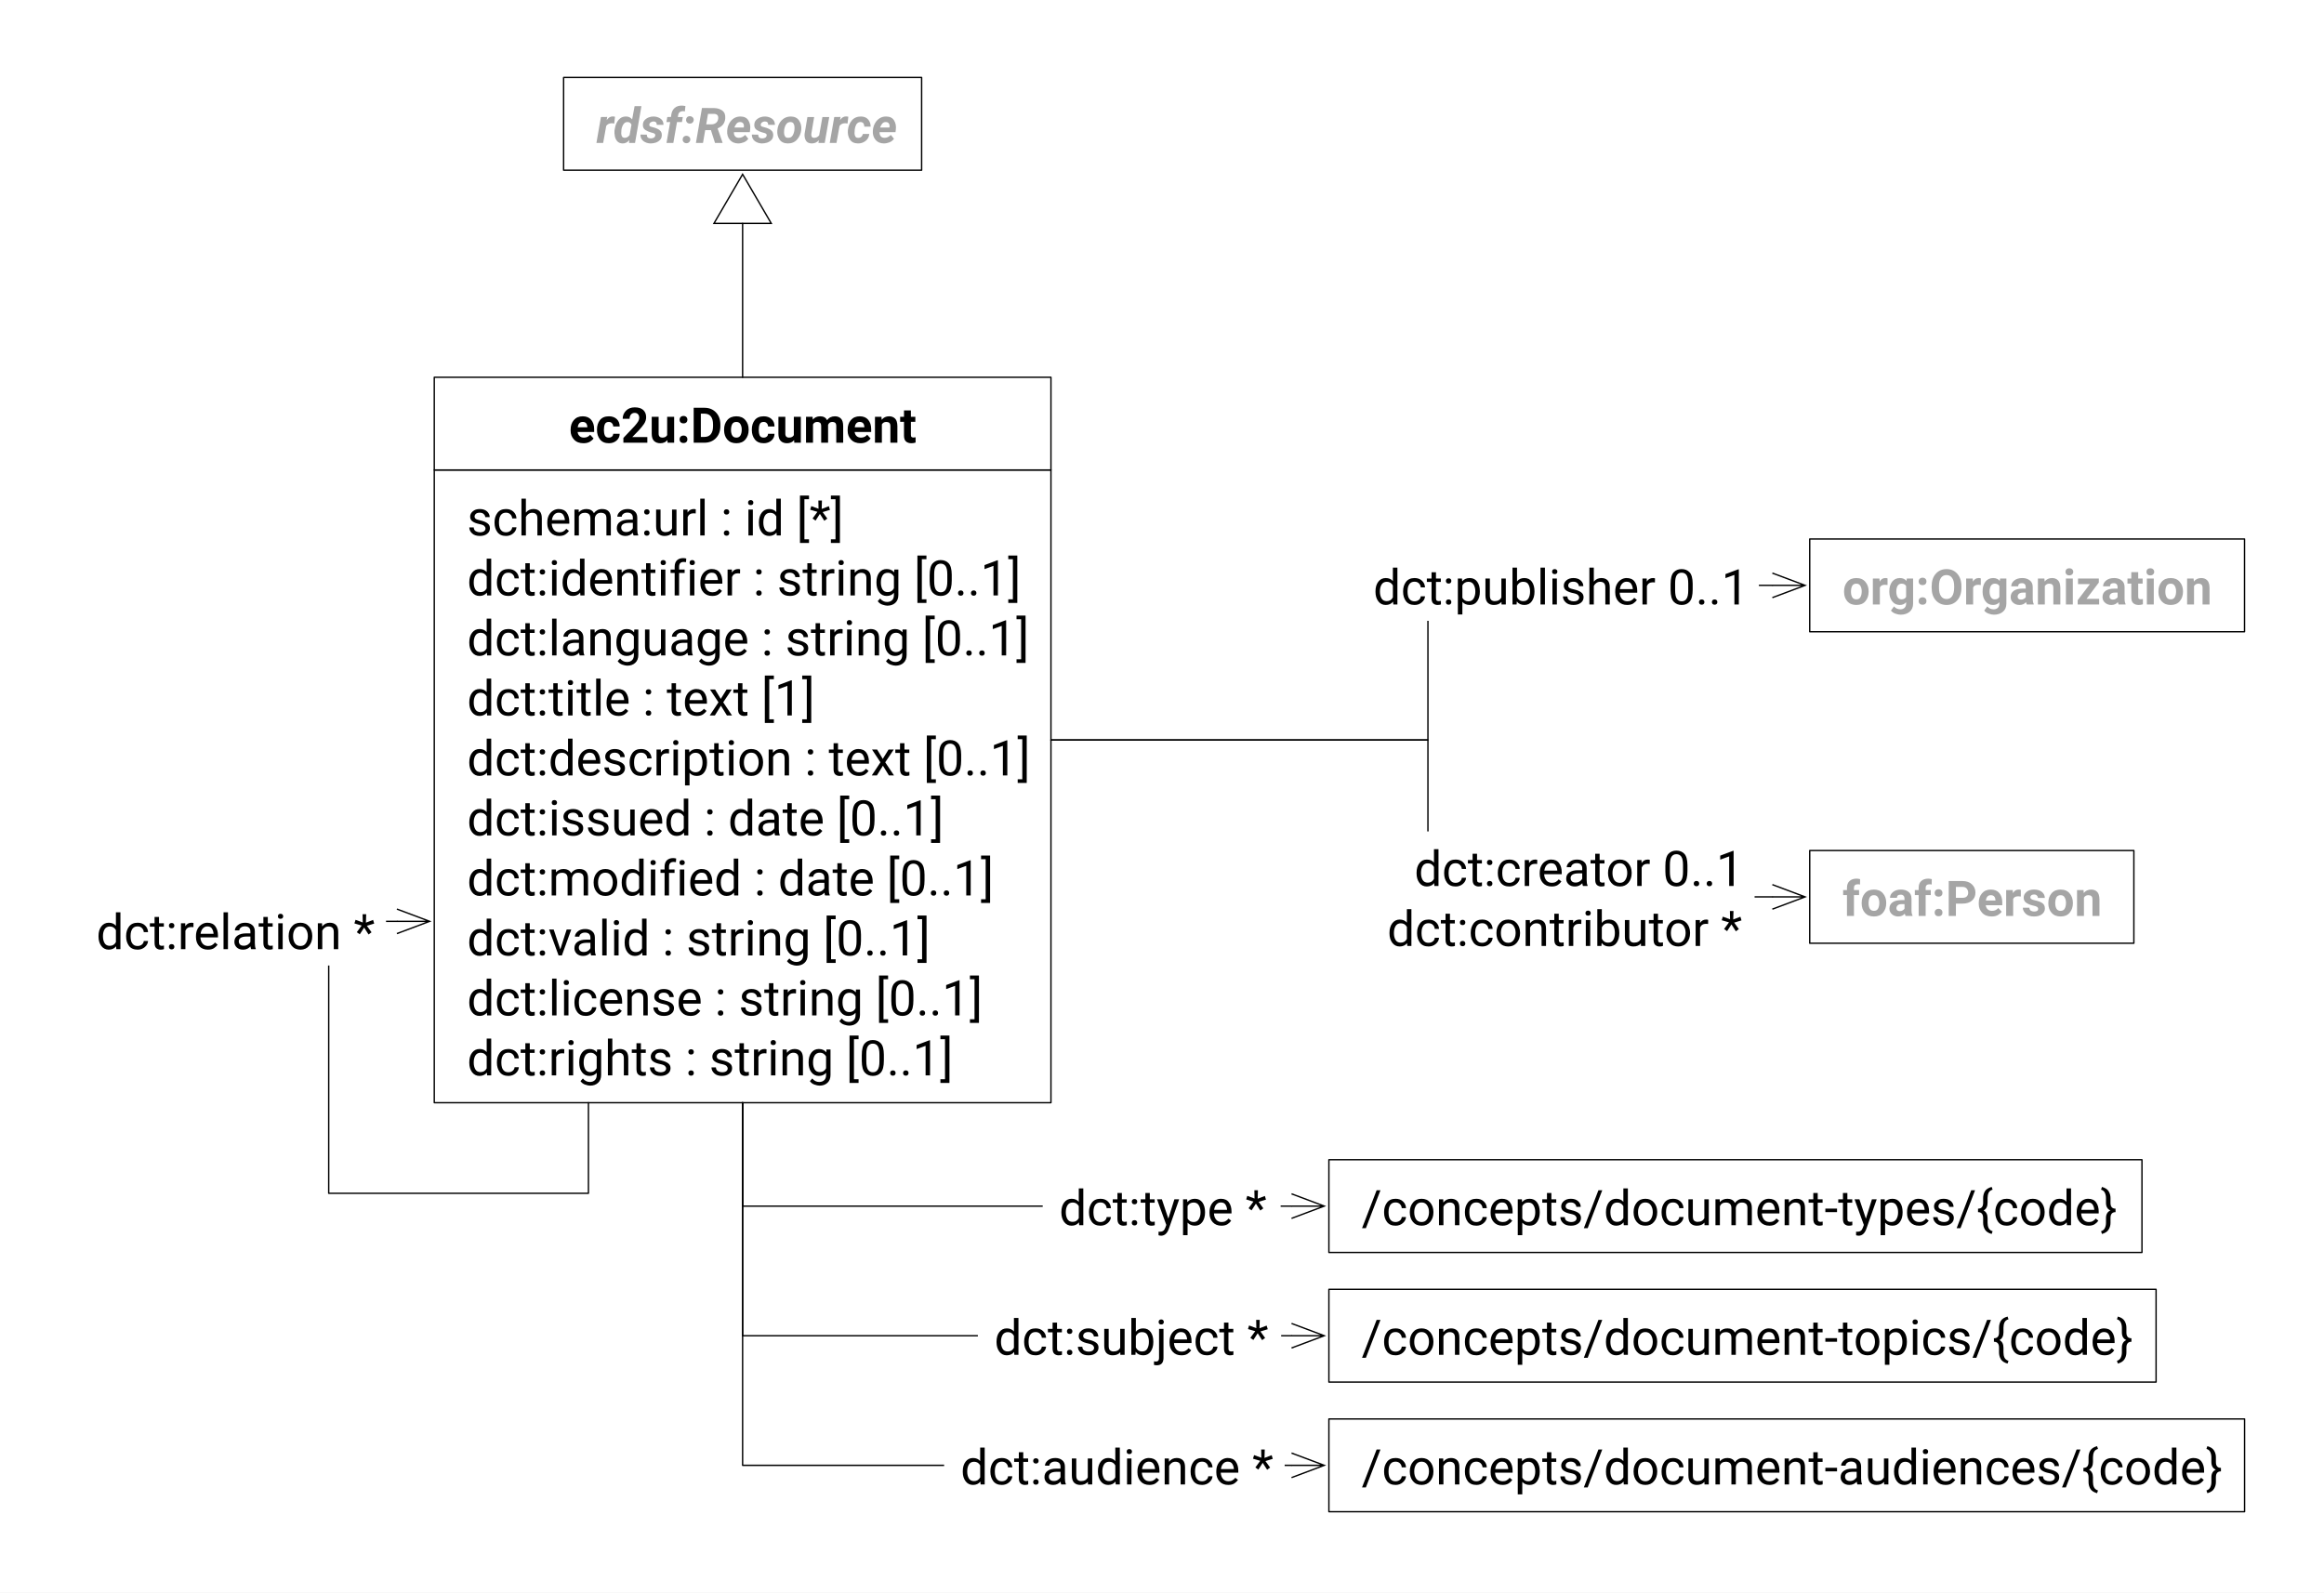
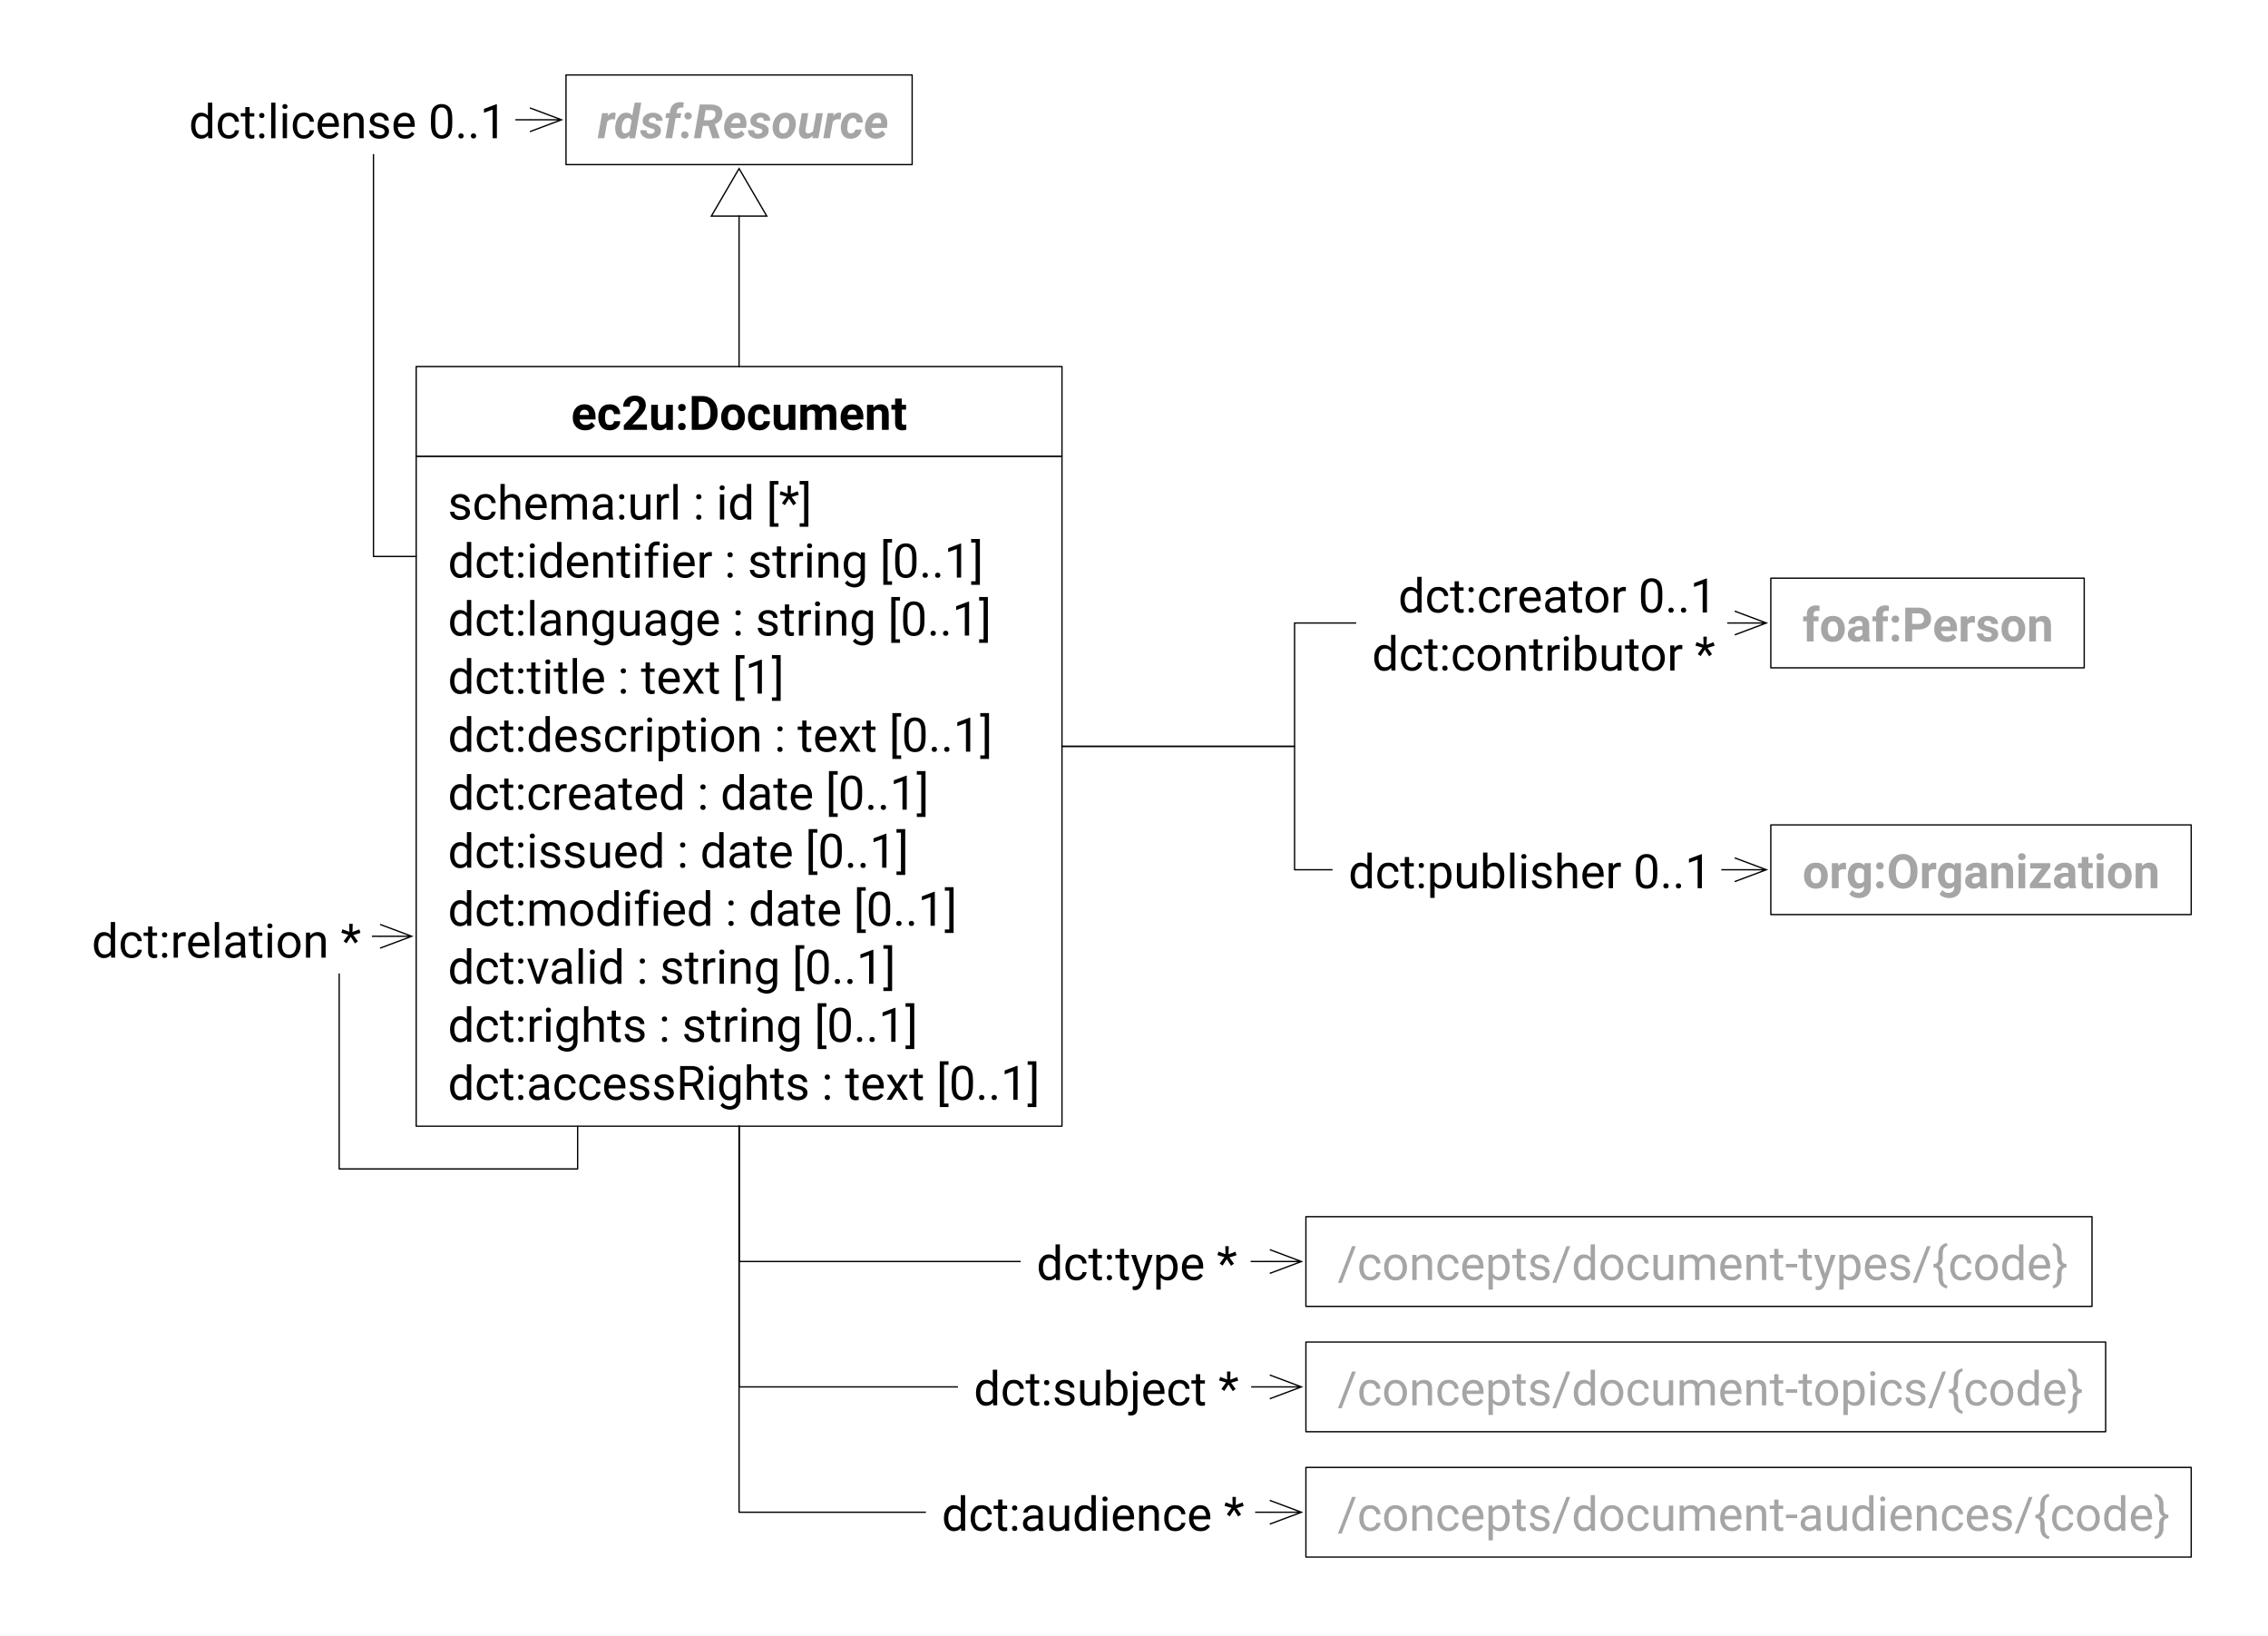
- <svg xmlns="http://www.w3.org/2000/svg" xmlns:xlink="http://www.w3.org/1999/xlink" version="1.1" viewBox="-77 68 426 292" width="426" height="292">
+ <svg xmlns="http://www.w3.org/2000/svg" xmlns:xlink="http://www.w3.org/1999/xlink" version="1.1" viewBox="-81 68 430 310" width="430" height="310">
  <defs>
    <marker orient="auto" overflow="visible" markerUnits="strokeWidth" id="UMLInheritance_Marker" stroke-linejoin="miter" stroke-miterlimit="10" viewBox="-1 -22 38 44" markerWidth="38" markerHeight="44" color="black">
      <g>
        <path d="M 36 0 L 0 -21 L 0 21 Z" fill="none" stroke="currentColor" stroke-width="1" />
      </g>
    </marker>
    <marker orient="auto" overflow="visible" markerUnits="strokeWidth" id="StickArrow_Marker" stroke-linejoin="miter" stroke-miterlimit="10" viewBox="-1 -10 26 20" markerWidth="26" markerHeight="20" color="black">
      <g>
        <path d="M 24 0 L 0 0 M 0 -9 L 24 0 L 0 9" fill="none" stroke="currentColor" stroke-width="1" />
      </g>
    </marker>
  </defs>
-   <g id="documents" fill="none" fill-opacity="1" stroke="none" stroke-opacity="1" stroke-dasharray="none">
-     <rect fill="white" x="-77" y="68" width="426" height="292" />
+   <g id="documents" stroke-dasharray="none" fill="none" fill-opacity="1" stroke-opacity="1" stroke="none">
+     <rect fill="white" x="-81" y="68" width="430" height="310" />
    <g id="documents_Layer_1">
      <g id="Group_2">
        <g id="Graphic_4">
-           <rect x="2.603" y="154.17" width="113.043" height="116" fill="white" />
-           <rect x="2.603" y="154.17" width="113.043" height="116" stroke="black" stroke-linecap="round" stroke-linejoin="round" stroke-width=".25" />
-           <text transform="translate(8.603237 157.1697)" fill="black">
+           <rect x="-2.092" y="154.48" width="122.435" height="127" fill="white" />
+           <rect x="-2.092" y="154.48" width="122.435" height="127" stroke="black" stroke-linecap="round" stroke-linejoin="round" stroke-width=".25" />
+           <text transform="translate(3.90768 157.4803)" fill="black">
            <tspan font-family="Roboto" font-size="9" fill="black" x="0" y="9">schema:url : id [*]</tspan>
            <tspan font-family="Roboto" font-size="9" fill="black" x="0" y="20">dct:identifier : string
                            [0..1]
                        </tspan>
            <tspan font-family="Roboto" font-size="9" fill="black" x="0" y="31">dct:language : string
                            [0..1]
                        </tspan>
            <tspan font-family="Roboto" font-size="9" fill="black" x="0" y="42">dct:title : text [1]</tspan>
            <tspan font-family="Roboto" font-size="9" fill="black" x="0" y="53">dct:description : text
                            [0..1]
                        </tspan>
-             <tspan font-family="Roboto" font-size="9" fill="black" x="0" y="64">dct:issued : date [0..1]
+             <tspan font-family="Roboto" font-size="9" fill="black" x="0" y="64">dct:created : date [0..1]
                        </tspan>
-             <tspan font-family="Roboto" font-size="9" fill="black" x="0" y="75">dct:modified : date [0..1]
+             <tspan font-family="Roboto" font-size="9" fill="black" x="0" y="75">dct:issued : date [0..1]
                        </tspan>
-             <tspan font-family="Roboto" font-size="9" fill="black" x="0" y="86">dct:valid : string [0..1]
+             <tspan font-family="Roboto" font-size="9" fill="black" x="0" y="86">dct:modified : date [0..1]
                        </tspan>
-             <tspan font-family="Roboto" font-size="9" fill="black" x="0" y="97">dct:license : string
+             <tspan font-family="Roboto" font-size="9" fill="black" x="0" y="97">dct:valid : string [0..1]
+                         </tspan>
+             <tspan font-family="Roboto" font-size="9" fill="black" x="0" y="108">dct:rights : string
                            [0..1]
                        </tspan>
-             <tspan font-family="Roboto" font-size="9" fill="black" x="0" y="108">dct:rights : string
+             <tspan font-family="Roboto" font-size="9" fill="black" x="0" y="119">dct:accessRights : text
                            [0..1]
                        </tspan>
          </text>
        </g>
        <g id="Graphic_3">
-           <rect x="2.603" y="137.17" width="113.043" height="17" fill="white" />
-           <rect x="2.603" y="137.17" width="113.043" height="17" stroke="black" stroke-linecap="round" stroke-linejoin="round" stroke-width=".25" />
-           <text transform="translate(27.26901 140.1697)" fill="black">
+           <rect x="-2.092" y="137.48" width="122.435" height="17" fill="white" />
+           <rect x="-2.092" y="137.48" width="122.435" height="17" stroke="black" stroke-linecap="round" stroke-linejoin="round" stroke-width=".25" />
+           <text transform="translate(27.26901 140.4803)" fill="black">
            <tspan font-family="Roboto" font-weight="bold" font-size="9" fill="black" x="0" y="9">
                            ec2u:Document
                        </tspan>
          </text>
        </g>
      </g>
      <g id="Group_56">
        <g id="Graphic_57">
          <a xlink:href="resources.svg">
            <rect x="26.312" y="82.205" width="65.626" height="17" fill="white" />
            <rect x="26.312" y="82.205" width="65.626" height="17" stroke="black" stroke-linecap="round" stroke-linejoin="round" stroke-width=".25" />
            <text transform="translate(32.31173 85.20473)" fill="#a5a5a5">
              <tspan font-family="Roboto" font-style="italic" font-weight="bold" font-size="9" fill="#a5a5a5" x="0" y="9">rdsf:Resource
                            </tspan>
            </text>
          </a>
        </g>
      </g>
      <g id="Line_114">
-         <line x1="59.125" y1="137.17" x2="59.125" y2="108.955" marker-end="url(#UMLInheritance_Marker)" stroke="black" stroke-linecap="round" stroke-linejoin="round" stroke-width=".25" />
+         <line x1="59.125" y1="137.48" x2="59.125" y2="108.955" marker-end="url(#UMLInheritance_Marker)" stroke="black" stroke-linecap="round" stroke-linejoin="round" stroke-width=".25" />
      </g>
      <g id="Group_120">
        <g id="Graphic_121">
          <a xlink:href="agents.svg">
-             <rect x="254.731" y="223.937" width="59.417" height="17" fill="white" />
-             <rect x="254.731" y="223.937" width="59.417" height="17" stroke="black" stroke-linecap="round" stroke-linejoin="round" stroke-width=".25" />
-             <text transform="translate(260.7308 226.937)" fill="#a5a5a5">
+             <rect x="254.738" y="177.594" width="59.417" height="17" fill="white" />
+             <rect x="254.738" y="177.594" width="59.417" height="17" stroke="black" stroke-linecap="round" stroke-linejoin="round" stroke-width=".25" />
+             <text transform="translate(260.7381 180.5945)" fill="#a5a5a5">
              <tspan font-family="Roboto" font-weight="bold" font-size="9" fill="#a5a5a5" x="0" y="9">
                                foaf:Person
                            </tspan>
            </text>
          </a>
        </g>
      </g>
      <g id="Line_132">
-         <path d="M 115.647 203.67 L 184.747 203.67 L 184.747 175.323 L 247.881 175.323" marker-end="url(#StickArrow_Marker)" stroke="black" stroke-linecap="round" stroke-linejoin="round" stroke-width=".25" />
+         <path d="M 120.342 209.48 L 164.442 209.48 L 164.442 232.866 L 247.888 232.866" marker-end="url(#StickArrow_Marker)" stroke="black" stroke-linecap="round" stroke-linejoin="round" stroke-width=".25" />
      </g>
      <g id="Graphic_131">
-         <rect x="171.713" y="168.823" width="73.698" height="13" fill="white" />
-         <text transform="translate(174.7131 169.8233)" fill="black">
+         <rect x="171.647" y="226.366" width="73.698" height="13" fill="white" />
+         <text transform="translate(174.6465 227.3661)" fill="black">
          <tspan font-family="Roboto" font-size="9" fill="black" x="0" y="9">dct:publisher 0..1</tspan>
        </text>
      </g>
      <g id="Group_137">
        <g id="Graphic_138">
          <a xlink:href="agents.svg">
-             <rect x="254.731" y="166.823" width="79.702" height="17" fill="white" />
-             <rect x="254.731" y="166.823" width="79.702" height="17" stroke="black" stroke-linecap="round" stroke-linejoin="round" stroke-width=".25" />
-             <text transform="translate(260.7308 169.8233)" fill="#a5a5a5">
+             <rect x="254.738" y="224.366" width="79.702" height="17" fill="white" />
+             <rect x="254.738" y="224.366" width="79.702" height="17" stroke="black" stroke-linecap="round" stroke-linejoin="round" stroke-width=".25" />
+             <text transform="translate(260.7381 227.3661)" fill="#a5a5a5">
              <tspan font-family="Roboto" font-weight="bold" font-size="9" fill="#a5a5a5" x="0" y="9">
                                org:Organization
                            </tspan>
            </text>
          </a>
        </g>
      </g>
      <g id="Line_172">
-         <path d="M 115.647 203.67 L 184.747 203.67 L 184.747 232.437 L 247.881 232.437" marker-end="url(#StickArrow_Marker)" stroke="black" stroke-linecap="round" stroke-linejoin="round" stroke-width=".25" />
+         <path d="M 120.342 209.48 L 164.442 209.48 L 164.442 186.094 L 247.888 186.094" marker-end="url(#StickArrow_Marker)" stroke="black" stroke-linecap="round" stroke-linejoin="round" stroke-width=".25" />
      </g>
      <g id="Graphic_173">
-         <rect x="174.279" y="220.437" width="70.345" height="24" fill="white" />
-         <text transform="translate(177.2787 221.437)" fill="black">
+         <rect x="176.128" y="174.094" width="70.345" height="24" fill="white" />
+         <text transform="translate(179.1279 175.0945)" fill="black">
          <tspan font-family="Roboto" font-size="9" fill="black" x="4.966" y="9">dct:creator 0..1</tspan>
          <tspan font-family="Roboto" font-size="9" fill="black" x="0" y="20">dct:contributor *</tspan>
        </text>
      </g>
      <g id="Line_188">
-         <path d="M 30.864 270.17 L 30.864 286.781 L -16.746 286.781 L -16.746 236.92 L -4.247 236.92" marker-end="url(#StickArrow_Marker)" stroke="black" stroke-linecap="round" stroke-linejoin="round" stroke-width=".25" />
+         <path d="M 28.516 281.48 L 28.516 289.58 L -16.691 289.58 L -16.691 245.48 L -8.942 245.48" marker-end="url(#StickArrow_Marker)" stroke="black" stroke-linecap="round" stroke-linejoin="round" stroke-width=".25" />
      </g>
      <g id="Graphic_189">
-         <rect x="-62.362" y="232.02" width="56.124" height="13" fill="white" />
-         <text transform="translate(-59.36221 233.0197)" fill="black">
+         <rect x="-66.614" y="239.528" width="56.124" height="13" fill="white" />
+         <text transform="translate(-63.61417 240.5276)" fill="black">
          <tspan font-family="Roboto" font-size="9" fill="black" x="0" y="9">dct:relation *</tspan>
        </text>
      </g>
      <g id="Line_168">
-         <path d="M 59.125 270.17 L 59.125 289.13 L 159.743 289.13" marker-end="url(#StickArrow_Marker)" stroke="black" stroke-linecap="round" stroke-linejoin="round" stroke-width=".25" />
+         <path d="M 59.125 281.48 L 59.125 307.13 L 159.743 307.13" marker-end="url(#StickArrow_Marker)" stroke="black" stroke-linecap="round" stroke-linejoin="round" stroke-width=".25" />
      </g>
      <g id="Line_186">
-         <path d="M 59.125 270.17 L 59.125 336.658 L 159.743 336.658" marker-end="url(#StickArrow_Marker)" stroke="black" stroke-linecap="round" stroke-linejoin="round" stroke-width=".25" />
+         <path d="M 59.125 281.48 L 59.125 354.658 L 159.743 354.658" marker-end="url(#StickArrow_Marker)" stroke="black" stroke-linecap="round" stroke-linejoin="round" stroke-width=".25" />
      </g>
      <g id="Graphic_169">
-         <rect x="114.135" y="282.63" width="43.613" height="13" fill="white" />
-         <text transform="translate(117.1355 283.6299)" fill="black">
+         <rect x="112.514" y="300.63" width="43.613" height="13" fill="white" />
+         <text transform="translate(115.5137 301.6299)" fill="black">
          <tspan font-family="Roboto" font-size="9" fill="black" x="0" y="9">dct:type *</tspan>
        </text>
      </g>
      <g id="Line_170">
-         <path d="M 59.125 270.17 L 59.125 312.894 L 159.743 312.894" marker-end="url(#StickArrow_Marker)" stroke="black" stroke-linecap="round" stroke-linejoin="round" stroke-width=".25" />
+         <path d="M 59.125 281.48 L 59.125 330.894 L 159.743 330.894" marker-end="url(#StickArrow_Marker)" stroke="black" stroke-linecap="round" stroke-linejoin="round" stroke-width=".25" />
      </g>
      <g id="Graphic_171">
-         <rect x="102.25" y="306.394" width="55.592" height="13" fill="white" />
-         <text transform="translate(105.2496 307.3937)" fill="black">
+         <rect x="100.622" y="324.394" width="55.592" height="13" fill="white" />
+         <text transform="translate(103.6218 325.3937)" fill="black">
          <tspan font-family="Roboto" font-size="9" fill="black" x="0" y="9">dct:subject *</tspan>
        </text>
      </g>
      <g id="Graphic_187">
-         <rect x="96.061" y="330.157" width="62.421" height="13" fill="white" />
-         <text transform="translate(99.06088 331.1575)" fill="black">
+         <rect x="94.549" y="348.158" width="62.421" height="13" fill="white" />
+         <text transform="translate(97.5488 349.1575)" fill="black">
          <tspan font-family="Roboto" font-size="9" fill="black" x="0" y="9">dct:audience *</tspan>
        </text>
      </g>
      <g id="Graphic_205">
-         <rect x="166.593" y="280.63" width="149.039" height="17" fill="white" />
-         <rect x="166.593" y="280.63" width="149.039" height="17" stroke="black" stroke-linecap="round" stroke-linejoin="round" stroke-width=".25" />
-         <text transform="translate(172.5926 283.6299)" fill="black">
-           <tspan font-family="Roboto" font-size="9" fill="black" x="0" y="9">/concepts/document-types/{code}
+         <rect x="166.593" y="298.63" width="149.039" height="17" fill="white" />
+         <rect x="166.593" y="298.63" width="149.039" height="17" stroke="black" stroke-linecap="round" stroke-linejoin="round" stroke-width=".25" />
+         <text transform="translate(172.5926 301.6299)" fill="#a5a5a5">
+           <tspan font-family="Roboto" font-size="9" fill="#a5a5a5" x="0" y="9">
+                         /concepts/document-types/{code}
                    </tspan>
        </text>
      </g>
      <g id="Graphic_206">
-         <rect x="166.593" y="304.394" width="151.627" height="17" fill="white" />
-         <rect x="166.593" y="304.394" width="151.627" height="17" stroke="black" stroke-linecap="round" stroke-linejoin="round" stroke-width=".25" />
-         <text transform="translate(172.5926 307.3937)" fill="black">
-           <tspan font-family="Roboto" font-size="9" fill="black" x="0" y="9">
+         <rect x="166.593" y="322.394" width="151.627" height="17" fill="white" />
+         <rect x="166.593" y="322.394" width="151.627" height="17" stroke="black" stroke-linecap="round" stroke-linejoin="round" stroke-width=".25" />
+         <text transform="translate(172.5926 325.3937)" fill="#a5a5a5">
+           <tspan font-family="Roboto" font-size="9" fill="#a5a5a5" x="0" y="9">
                        /concepts/document-topics/{code}
                    </tspan>
        </text>
      </g>
      <g id="Graphic_207">
-         <rect x="166.593" y="328.157" width="167.848" height="17" fill="white" />
-         <rect x="166.593" y="328.157" width="167.848" height="17" stroke="black" stroke-linecap="round" stroke-linejoin="round" stroke-width=".25" />
-         <text transform="translate(172.5926 331.1575)" fill="black">
-           <tspan font-family="Roboto" font-size="9" fill="black" x="0" y="9">
+         <rect x="166.593" y="346.158" width="167.848" height="17" fill="white" />
+         <rect x="166.593" y="346.158" width="167.848" height="17" stroke="black" stroke-linecap="round" stroke-linejoin="round" stroke-width=".25" />
+         <text transform="translate(172.5926 349.1575)" fill="#a5a5a5">
+           <tspan font-family="Roboto" font-size="9" fill="#a5a5a5" x="0" y="9">
                        /concepts/document-audiences/{code}
                    </tspan>
+         </text>
+       </g>
+       <g id="Line_208">
+         <path d="M -2.092 173.48 L -10.192 173.48 L -10.192 90.705 L 19.462 90.705" marker-end="url(#StickArrow_Marker)" stroke="black" stroke-linecap="round" stroke-linejoin="round" stroke-width=".25" />
+       </g>
+       <g id="Graphic_209">
+         <rect x="-48.189" y="84.205" width="64.904" height="13" fill="white" />
+         <text transform="translate(-45.18898 85.20473)" fill="black">
+           <tspan font-family="Roboto" font-size="9" fill="black" x="0" y="9">dct:license 0..1</tspan>
        </text>
      </g>
    </g>
  </g>
</svg>
